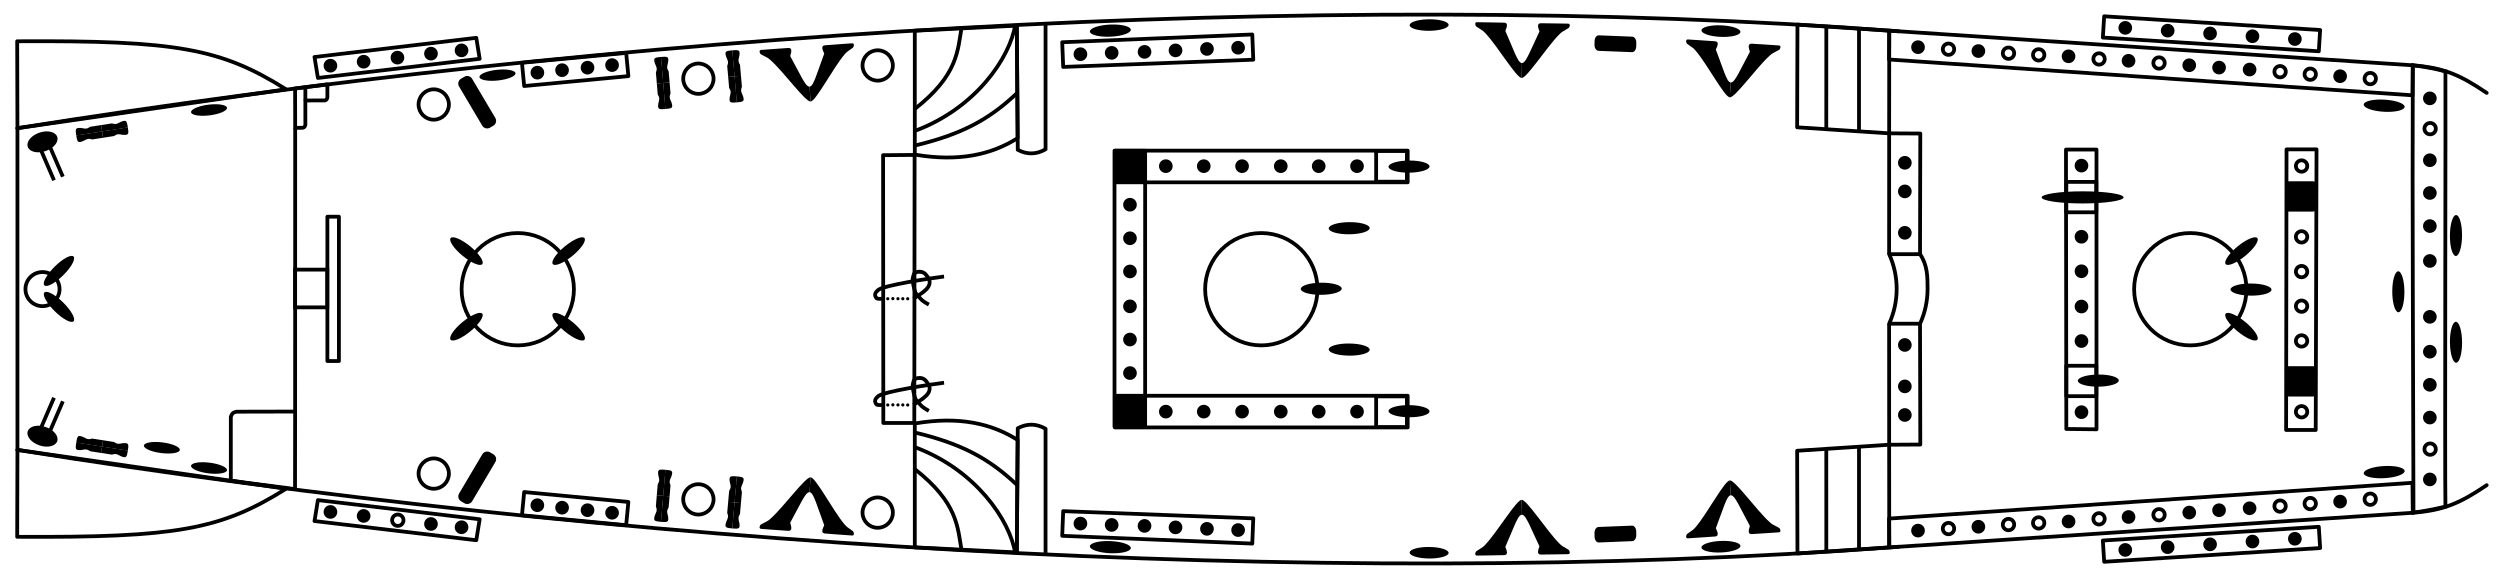
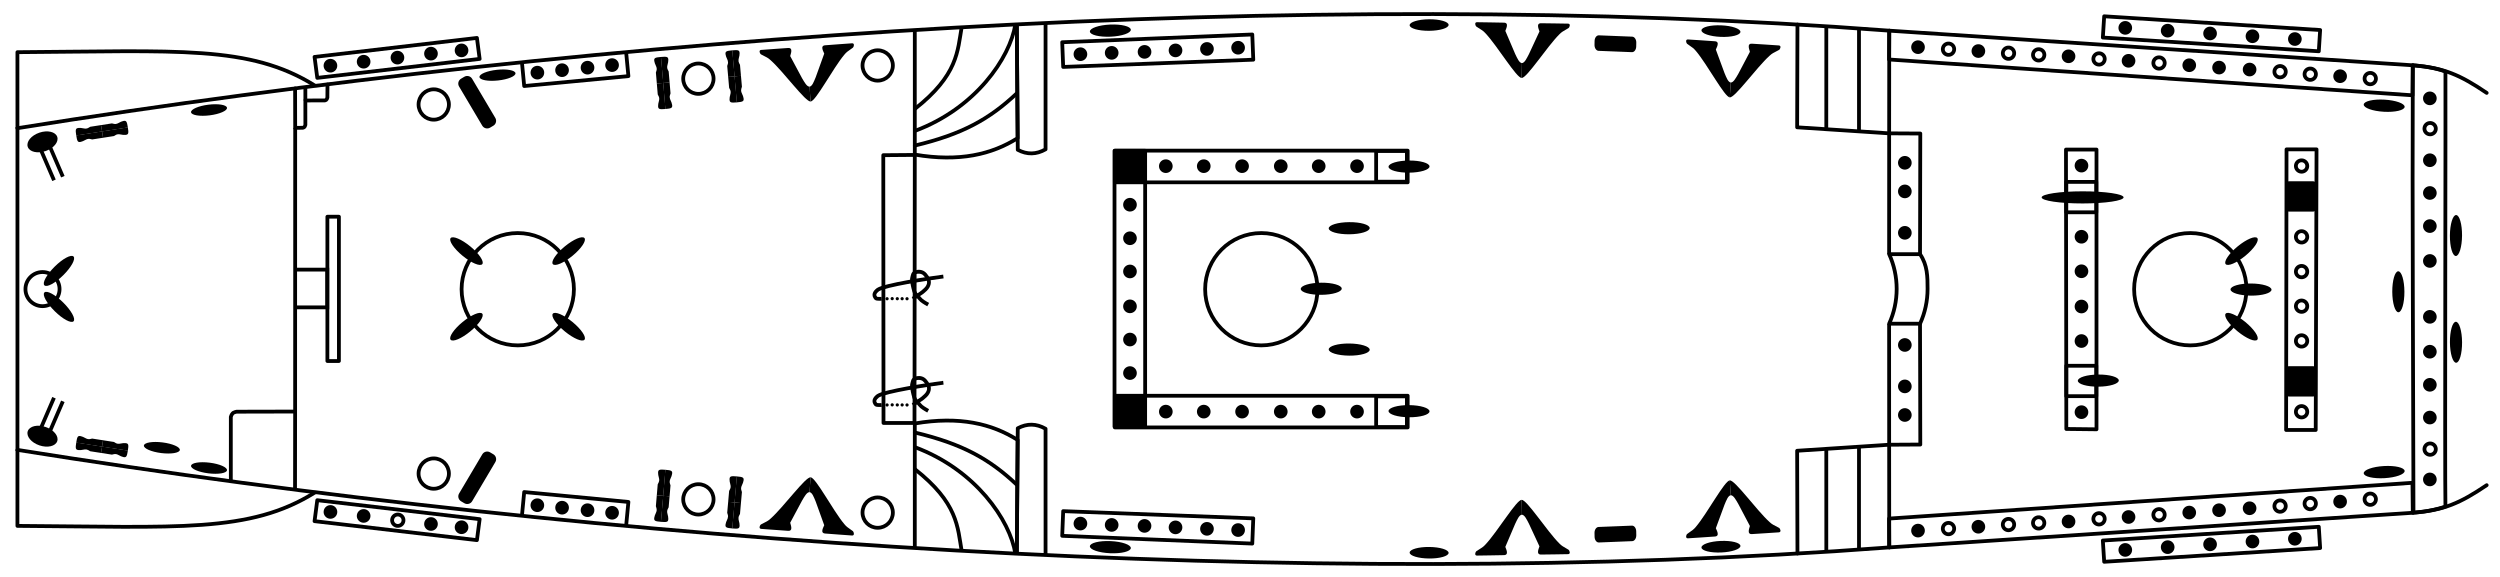
<svg xmlns="http://www.w3.org/2000/svg" xmlns:ns2="https://github.com/jolaf/rigging" xmlns:xlink="http://www.w3.org/1999/xlink" version="1.1" viewBox="1 -24 659 152">
  <defs>
    <rect id="deckMask" x="277.27" y="-.809" width="220.71" height="146.64" fill="currentColor" />
    <g id="mastMask" stroke="currentColor">
      <path d="m425.11 59.525 26.5 26.5z" />
      <path d="m451.61 59.525-26.5 26.5z" />
    </g>
    <circle id="pipe" cx="160.87" cy="398.09" r="4" stroke="currentColor" />
    <circle id="pin" class="aura" transform="rotate(-8.2973)" cx="567.54" cy="28.152" r="1.8" fill="currentColor" />
    <circle id="pinhole" transform="rotate(-8.2973)" cx="607.21" cy="138.78" r="1.5" fill="none" stroke="currentColor" />
    <ellipse id="cleat" class="aura" transform="rotate(89.51)" cx="3.721" cy="-575.37" rx="1.6" ry="5.4" fill="currentColor" />
    <rect id="lcleat" class="aura" x="396.5" y="72.319" width="4" height="15" ry="1.5" fill="currentColor" />
    <path id="quaterXcleat" class="aura" d="m42.185 13.735s-0.026-2.038-2e-3 -2.905c0.159-0.415 0.29-0.647 0.302-0.946 0.032-0.761-0.407-1.191-0.467-2.117-0.053-0.814 0.29-0.934 1.872-0.926v6.893z" fill="currentColor" />
    <g id="xcleat" class="aura" fill="currentColor">
      <use xlink:href="#quaterXcleat" />
      <use transform="matrix(-1,0,0,1,87.75,0)" xlink:href="#quaterXcleat" />
      <use transform="matrix(1,0,0,-1,0,27.45)" xlink:href="#quaterXcleat" />
      <use transform="rotate(180,43.875,13.725)" xlink:href="#quaterXcleat" />
    </g>
    <g id="halfKevel" transform="translate(.80615 -4.0308)">
      <path d="m427.52 40.223v11.347l-5.642-11.308z" fill-opacity="0" />
      <path d="m425.75 48.483c0.605 1.201 1.081 2.305 1.819 2.399-0.01 0.735 0.015 2.749 0 3.896-1.297 0.164-6.502-8.282-9.736-11.618-0.74-0.763-0.818-0.717-2.433-1.725-0.222-0.138-0.607-1.137 0.142-1.153 2.121-0.047 4.926 0.037 7.099 0.007 1.56-0.021 0.44 1.911 0.425 2.168" fill="currentColor" />
    </g>
    <g id="kevel" class="aura">
      <use xlink:href="#halfKevel" />
      <use transform="matrix(-1 0 0 1 856.74 0)" xlink:href="#halfKevel" />
    </g>
    <rect id="fist" class="aura" x="287.16" y="40.706" width="8" height="8" rx=".8" ry=".8" fill="currentColor" />
    <g id="tackle" class="aura" transform="matrix(-1 0 0 1 657.06 84.968)" fill="currentColor">
      <path d="m23.142 44.848-0.918 0.396 3.977 9.219 0.918-0.396z" />
      <path d="m25.478 43.901-0.918 0.396 3.977 9.219 0.92-0.396z" />
      <ellipse transform="rotate(-18.749 -1131.9 -71.94)" cx="-74.057" cy="420.37" rx="4.104" ry="2.557" />
    </g>
    <g id="knot" class="aura" transform="translate(380.03 -105.31)" fill="currentColor">
      <g fill-opacity="0">
        <rect x="282.18" y="457.8" width="11.369" height="3.748" />
        <rect x="290.85" y="454.44" width="3.123" height="7.121" />
        <rect x="293.16" y="455.19" width="1.812" height="6.996" />
      </g>
      <path d="m298.66 454.68c-2.013 0.246-5.878 0.818-9.482 1.478-1.802 0.33-3.537 0.682-4.945 1.029-1.408 0.347-2.446 0.644-3.053 1.043l-0.018 0.012-0.016 0.014c-0.479 0.375-0.88 0.793-1.043 1.336-0.163 0.543 0.01 1.177 0.482 1.674l0.031 0.033 0.035 0.025c0.22 0.163 0.398 0.178 0.588 0.205 0.19 0.027 0.386 0.035 0.57 0.037 0.368 5e-3 0.691-0.019 0.691-0.019l-0.076-0.998s-0.288 0.022-0.604 0.018c-0.158-2e-3 -0.32-0.01-0.441-0.027-0.081-0.011-0.077-0.012-0.09-0.014-0.241-0.274-0.291-0.445-0.23-0.646 0.064-0.214 0.307-0.516 0.688-0.818 0.306-0.197 1.359-0.564 2.725-0.9 1.375-0.339 3.095-0.689 4.885-1.018 3.58-0.656 7.443-1.228 9.424-1.471z" />
      <path d="m292.39 453.41c-0.465-0.022-0.923 0.066-1.311 0.229-0.408 0.171-0.686 0.499-0.809 0.811-0.122 0.312-0.151 0.585-0.234 0.865-0.144 0.483-0.088 1.007-0.01 1.543 0.078 0.536 0.2 1.065 0.285 1.428 0.17 0.724 0.285 1.148 0.66 1.758 0.024 0.038 0.07 0.067 0.096 0.105-0.209 0.132-0.688 0.469-0.688 0.469l0.521 0.854s0.573-0.406 0.85-0.58c0.302 0.324 0.563 0.688 0.873 0.947 0.652 0.547 1.848 1.191 1.848 1.191l0.482-0.877s-1.221-0.689-1.688-1.08c-0.256-0.214-0.442-0.485-0.691-0.746 0.434-0.293 0.655-0.394 0.979-0.668 0.496-0.421 1.126-0.912 1.475-1.568 0.289-0.544 0.46-1.089 0.369-1.754-0.061-0.444-0.291-0.879-0.586-1.33-0.295-0.451-0.648-0.883-1.068-1.164-0.415-0.278-0.888-0.41-1.353-0.432zm-0.924 1.15c0.448-0.188 1.275-0.186 1.721 0.111 0.218 0.146 0.544 0.506 0.789 0.881 0.245 0.374 0.415 0.798 0.432 0.918 0.063 0.463-0.011 0.678-0.262 1.15-0.191 0.359-0.738 0.847-1.24 1.273-0.288 0.245-0.563 0.39-1.016 0.693-0.014-0.022-0.051-0.047-0.064-0.068-0.323-0.525-0.37-0.744-0.539-1.463-0.084-0.359-0.2-0.864-0.27-1.344-0.07-0.48-0.071-0.953-0.023-1.113 0.108-0.363 0.153-0.643 0.209-0.785 0.056-0.142 0.06-0.168 0.264-0.254z" />
      <circle cx="283.88" cy="461.04" r=".426" />
      <circle cx="285.23" cy="461.01" r=".426" />
      <circle cx="286.57" cy="461.03" r=".426" />
      <circle cx="287.85" cy="461.03" r=".426" />
      <circle cx="289.14" cy="461.04" r=".426" />
    </g>
  </defs>
  <g id="drawing" fill="none" stroke="currentColor">
+     <path class="rail" d="m645.62-5.151c-3.61-1.336-8.604-1.635-8.604-1.635-0.16 38.87 0.115 82.335 0.176 117.9 0 0 3.932-0.108 8.424-1.564-0.182-8.555 0.077-111.18 4e-3 -114.71h-2.6e-4" stroke-linejoin="round" />
+     <path class="rail" d="m603.73 15.378h7.908l-0.217 73.963h-7.8l0.108-73.963" stroke-linecap="round" stroke-linejoin="round" />
+     <circle class="solid" cx="578.36" cy="52.238" r="14.805" />
+     <path class="rail" d="m545.59 15.428h8.047v73.736l-7.955-0.091-0.091-73.645" stroke-linecap="round" stroke-linejoin="round" />
+     <path class="solid" d="m507.13 61.323c1.304-2.876 1.979-5.997 1.979-9.164 1e-5 -3.167-0.013-6.268-1.989-9.164h-8.138c1.304 2.876 1.979 5.997 1.979 9.164 0 3.167-0.675 6.288-1.979 9.164l8.147-3e-5" stroke-linecap="round" stroke-linejoin="round" />
+     <circle class="solid " cx="333.48" cy="52.238" r="14.805" />
+     <path class="rail" d="m302.86 88.464h-8.075v-72.72h8.075v72.72" stroke-linejoin="round" />
+     <path class="solid" d="m242.14 16.839-8.306 0.069c-4e-3 16.806 0.062 53.776 0.058 70.582h8.168c4e-3 -16.806 0.076-53.845 0.08-70.651v-5e-5" stroke-linejoin="round" />
+     <circle class="solid" cx="137.48" cy="52.238" r="14.805" />
+     <rect class="solid" x="87.298" y="33.13" width="3.041" height="38.031" stroke-linejoin="round" />
+     <path d="m78.789 47.072h8.482v9.949h-8.482" />
+     <path class="solid" d="m87.327-1.708-0.031 3.419c-0.175 0.713-0.438 0.672-0.685 0.766l-5.121 0.009 0.005 6.425c-0.175 0.713-0.438 0.672-0.685 0.766l-1.999 0.035-0.023-10.387" stroke-linecap="round" stroke-linejoin="round" />
+     <path d="m81.491 2.486v-3.563" stroke-linejoin="round" />
+     <path d="m78.795 84.486 0.017-74.774" />
+     <path class="solid" d="m61.845 102.71v-16.814c0.389-1.278 0.973-1.205 1.523-1.374l15.427-0.037-0.025 20.438" stroke-linecap="round" stroke-linejoin="round" />
+     <circle class="solid" cx="12.204" cy="52.207" r="4.495" />
+     <path d="m5.599 9.788v84.804" stroke-linecap="round" />
    <g id="portDrawing">
-       <path d="m5.599 9.788c154.59-24.72 342.25-37.19 495.89-25.536m135.53 8.963c8.188 0.64 12.488 2.55 19.468 7.271" stroke-linecap="round" />
-       <path class="rail" d="m499-15.916 138.01 9.13-0.082 7.903-137.97-9.434s0.044-7.599 0.044-7.599" stroke-linejoin="round" />
+       <path class="rail" d="m499-15.916 138.01 9.13-0.082 7.903-137.97-9.434 0.044-7.599" stroke-linejoin="round" />
      <rect class="rail" transform="matrix(.99798 .063452 -.063107 .99801 -36.919 -388.23)" x="614.66" y="330.18" width="57.042" height="5.615" stroke-linecap="round" stroke-linejoin="round" />
      <rect class="solid" x="545.68" y="23.952" width="7.895" height="8.012" stroke-linejoin="round" />
      <path class="rail" d="m498.97 42.996 0.013-31.846 8.207 0.049-0.072 31.797" stroke-linejoin="round" />
-       <path class="solid" d="m474.81-17.515-0.083 27.074 24.254 1.59 0.023-27.065z" stroke-linecap="round" stroke-linejoin="round" />
+       <path class="solid" d="m474.81-17.515-0.083 27.074 24.254 1.59 0.023-27.065" stroke-linecap="round" stroke-linejoin="round" />
      <path d="m491.03 11.003v-27.13" />
      <path d="m482.41 10.058 6e-3 -26.716" />
      <rect class="solid" x="363.75" y="15.795" width="8.109" height="8.109" stroke-linejoin="round" />
      <rect class="rail" x="294.88" y="15.715" width="77.184" height="8.348" stroke-linejoin="round" />
      <path class="rail" d="m281-12.863 50.101-2.045s0.262 6.643 0.262 6.643l-50.107 1.907s-0.256-6.505-0.256-6.505" stroke-linecap="round" stroke-linejoin="round" />
      <g stroke-linejoin="round">
        <path class="solid" d="m269.03-17.595s0.253 33.082 0.253 33.082c2.441 1.306 4.882 1.261 7.324-0.126v-33.335" />
-         <path class="solid" d="m242.14 16.75c11.722 2.006 20.363-0.062 27.109-4.348l-0.214-29.641-26.895 1.334z" />
+         <path class="solid" d="m242.14-15.905v32.655c11.722 2.006 20.363-0.062 27.109-4.348l-0.214-29.641" />
        <path d="m242.15 14.372c12.578-3.001 19.671-7.006 26.788-13.682" stroke-linecap="round" />
        <path d="m242.14 10.516c16.006-5.946 25.097-19.221 26.516-28.111" />
        <path d="m242.07 4.779c11.483-8.995 11.331-15.34 12.443-21.742" />
      </g>
      <use x="71.491" y="-404.834" xlink:href="#pipe" />
      <use x="24.224" y="-401.346" xlink:href="#pipe" />
-       <rect class="rail" transform="rotate(-5.4351)" x="138.67" y="5.712" width="27.593" height="6.154" stroke-linejoin="round" />
-       <rect class="rail" transform="matrix(.99305 -.11767 .15968 .98717 -36.919 -388.23)" x="58.768" y="391.19" width="42.94" height="5.599" ry="0" stroke-linejoin="round" />
      <use x="-45.537" y="-394.546" xlink:href="#pipe" />
-       <path class="solid" d="m5.53-13.119c42.219-0.257 53.735 1.926 70.882 12.665l-70.813 10.242z" stroke-linejoin="round" />
+       <path transform="rotate(-5.4351)" d="m166.27 5.712v6.154h-27.593v-6.154" stroke-linejoin="round" />
+       <rect class="rail" transform="matrix(.99324 -.11605 .1289 .99166 0 0)" x="84.382" y=".8" width="43.093" height="5.574" ry="0" stroke-linejoin="round" />
+       <path class="solid" d="m5.599 9.788-0.007-20.032c42.219-0.257 61.235-1.949 78.382 8.79" stroke-linejoin="round" />
+       <path d="m5.599 9.788c154.59-24.72 339.77-37.357 493.41-25.704m138.01 9.13c8.188 0.64 12.488 2.55 19.468 7.271" stroke-linecap="round" />
    </g>
    <use id="starboardDrawing" transform="matrix(1 0 0 -1 0 104.38)" xlink:href="#portDrawing" />
-     <path class="rail" d="m645.62-5.151c-3.876-1.16-8.604-1.635-8.604-1.635-0.16 38.87 0.115 82.335 0.176 117.9 0 0 3.887-0.461 8.424-1.564-0.182-8.555 0.077-111.18 4e-3 -114.71h-2.6e-4" />
-     <path class="rail" d="m603.73 15.378h7.908l-0.217 73.963h-7.8l0.108-73.963" stroke-linecap="round" stroke-linejoin="round" />
-     <circle class="solid" cx="578.36" cy="52.238" r="14.805" />
-     <path class="rail" d="m545.59 15.428h8.047v73.736l-7.955-0.091-0.091-73.645" stroke-linecap="round" stroke-linejoin="round" />
-     <path class="solid" d="m507.13 61.323c1.304-2.876 1.979-5.997 1.979-9.164 1e-5 -3.167-0.013-6.268-1.989-9.164h-8.138c1.304 2.876 1.979 5.997 1.979 9.164 0 3.167-0.675 6.288-1.979 9.164l8.147-3e-5" stroke-linecap="round" stroke-linejoin="round" />
-     <circle class="solid " cx="333.48" cy="52.238" r="14.805" />
-     <path class="rail" d="m302.86 88.464h-8.075v-72.72h8.075v72.72" stroke-linejoin="round" />
-     <path class="solid" d="m242.09 16.839-8.306 0.069c-4e-3 16.806 0.062 53.776 0.058 70.582h8.168c4e-3 -16.806 0.076-53.845 0.08-70.651v-5e-5" stroke-linejoin="round" />
-     <circle class="solid" cx="137.48" cy="52.238" r="14.805" />
-     <rect class="solid" x="87.298" y="33.13" width="3.041" height="38.031" stroke-linejoin="round" />
-     <rect class="solid" x="78.789" y="47.072" width="8.482" height="9.949" />
-     <path class="solid" d="m87.296-1.771v3.482c-0.175 0.713-0.438 0.672-0.685 0.766l-5.121 0.009 0.005 6.425c-0.175 0.713-0.438 0.672-0.685 0.766l-1.999 0.035-0.023-10.387z" stroke-linecap="round" stroke-linejoin="round" />
-     <path d="m81.491 2.486v-3.563" stroke-linejoin="round" />
-     <path d="m78.795 84.486 0.017-74.774" />
-     <path class="solid" d="m61.845 102.71v-16.814c0.389-1.278 0.973-1.205 1.523-1.374l15.427-0.037-0.025 20.438z" stroke-linecap="round" stroke-linejoin="round" />
-     <circle class="solid" cx="12.204" cy="52.207" r="4.495" />
-     <path d="m5.599 9.788v84.804" stroke-linecap="round" />
  </g>
  <g display="none">
    <g id="deckMasks">
      <use class="deckMask" transform="matrix(.71785 0 0 1 299.43 -20.6)" ns2:deck="fore" xlink:href="#deckMask" />
      <use class="deckMask" transform="matrix(1.0033 0 0 1 -1.1 -20.6)" ns2:deck="main" xlink:href="#deckMask" />
      <use class="deckMask" transform="matrix(1.2311 0 0 1 -335.88 -20.6)" ns2:deck="stern" xlink:href="#deckMask" />
    </g>
  </g>
  <g display="none">
    <g id="mastMasks">
      <use class="mastMask" x="140" y="-20.6" ns2:mast="fore" xlink:href="#mastMask" />
      <use class="mastMask" x="-104.89" y="-20.6" ns2:mast="main" xlink:href="#mastMask" />
      <use class="mastMask" x="-300.966" y="-20.6" ns2:mast="mizzen" xlink:href="#mastMask" />
    </g>
  </g>
  <g id="points">
    <g ns2:deck="fore" ns2:rail="behindFront" ns2:side="port">
      <use transform="rotate(-89.1 631.84 -18.644)" xlink:href="#cleat" />
    </g>
    <g ns2:deck="fore" ns2:rail="behindFront" ns2:side="starboard">
      <use transform="matrix(.015714 .99988 .99988 -.015714 640.56 -509.11)" xlink:href="#cleat" />
    </g>
    <g ns2:deck="fore" ns2:isAcross="true" ns2:rail="frontRail" ns2:side="port">
      <use transform="translate(75.849 98.833)" xlink:href="#pin" />
      <use transform="translate(75.849 89.64)" xlink:href="#pin" />
      <use transform="translate(75.849 80.915)" xlink:href="#pin" />
      <use transform="translate(75.849 72.283)" xlink:href="#pin" />
      <use transform="translate(20.7 -39.787)" xlink:href="#pinhole" />
      <use transform="translate(75.849 55.97)" xlink:href="#pin" />
    </g>
    <g ns2:deck="fore" ns2:isAcross="true" ns2:rail="frontRail" ns2:side="starboard">
      <use transform="matrix(1 0 0 -1 75.849 5.4729)" xlink:href="#pin" />
      <use transform="matrix(1 0 0 -1 75.849 14.666)" xlink:href="#pin" />
      <use transform="matrix(1 0 0 -1 75.849 23.391)" xlink:href="#pin" />
      <use transform="matrix(1 0 0 -1 75.849 32.023)" xlink:href="#pin" />
      <use transform="matrix(1 0 0 -1 20.7 144.09)" xlink:href="#pinhole" />
      <use transform="matrix(1 0 0 -1 75.849 48.335)" xlink:href="#pin" />
    </g>
    <g ns2:deck="fore" ns2:rail="onDeckFront" ns2:side="port">
      <use transform="rotate(3.7858 525.83 819.64)" xlink:href="#cleat" />
    </g>
    <g ns2:deck="fore" ns2:rail="onDeckFront" ns2:side="center">
      <use transform="rotate(90.241 577.35 54.645)" xlink:href="#cleat" />
    </g>
    <g ns2:deck="fore" ns2:rail="onDeckFront" ns2:side="starboard">
      <use transform="matrix(.99782 -.066026 -.066026 -.99782 55.265 137.24)" xlink:href="#cleat" />
    </g>
    <g ns2:deck="fore" ns2:rail="sideRail" ns2:side="port">
      <use transform="rotate(3.8685 -92.77 -907.37)" xlink:href="#pin" />
      <use transform="rotate(3.8685 1466.9 -1553.8)" xlink:href="#pinhole" />
      <use transform="rotate(3.8685 -99.963 -671.32)" xlink:href="#pin" />
      <use transform="rotate(3.8685 1459.2 -1319.1)" xlink:href="#pinhole" />
      <use transform="rotate(3.8685 1456.7 -1201.1)" xlink:href="#pinhole" />
      <use transform="rotate(3.8685 -108.57 -318.72)" xlink:href="#pin" />
      <use transform="rotate(3.8685 1448.7 -965.03)" xlink:href="#pinhole" />
      <use transform="rotate(3.8685 -118.21 -83.962)" xlink:href="#pin" />
      <use transform="rotate(3.8685 1440.8 -730.36)" xlink:href="#pinhole" />
      <use transform="rotate(3.8685 -127.54 153.53)" xlink:href="#pin" />
      <use transform="rotate(3.8685 -132.74 270.21)" xlink:href="#pin" />
      <use transform="rotate(3.8685 -136.38 389.63)" xlink:href="#pin" />
      <use transform="rotate(3.8685 1422.8 -256.77)" xlink:href="#pinhole" />
      <use transform="rotate(3.8685 1417 -138.78)" xlink:href="#pinhole" />
      <use transform="rotate(3.8685 -150.43 743.75)" xlink:href="#pin" />
      <use transform="rotate(3.8685 1407.8 96.012)" xlink:href="#pinhole" />
    </g>
    <g ns2:deck="fore" ns2:rail="sideRail" ns2:side="starboard">
      <use transform="matrix(.99772 -.067466 -.067466 -.99772 -61.428 100.11)" xlink:href="#pin" />
      <use transform="matrix(.99772 -.067466 -.067466 -.99772 -101.49 206.81)" xlink:href="#pinhole" />
      <use transform="matrix(.99772 -.067466 -.067466 -.99772 -45.519 99.09)" xlink:href="#pin" />
      <use transform="matrix(.99772 -.067466 -.067466 -.99772 -85.673 205.75)" xlink:href="#pinhole" />
      <use transform="matrix(.99772 -.067466 -.067466 -.99772 -77.719 205.32)" xlink:href="#pinhole" />
      <use transform="matrix(.99772 -.067466 -.067466 -.99772 -21.75 97.707)" xlink:href="#pin" />
      <use transform="matrix(.99772 -.067466 -.067466 -.99772 -61.808 204.24)" xlink:href="#pinhole" />
      <use transform="matrix(.99772 -.067466 -.067466 -.99772 -5.9338 96.522)" xlink:href="#pin" />
      <use transform="matrix(.99772 -.067466 -.067466 -.99772 -45.994 203.17)" xlink:href="#pinhole" />
      <use transform="matrix(.99772 -.067466 -.067466 -.99772 10.067 95.352)" xlink:href="#pin" />
      <use transform="matrix(.99772 -.067466 -.067466 -.99772 17.927 94.735)" xlink:href="#pin" />
      <use transform="matrix(.99772 -.067466 -.067466 -.99772 25.976 94.217)" xlink:href="#pin" />
      <use transform="matrix(.99772 -.067466 -.067466 -.99772 -14.083 200.88)" xlink:href="#pinhole" />
      <use transform="matrix(.99772 -.067466 -.067466 -.99772 -6.136 200.22)" xlink:href="#pinhole" />
      <use transform="matrix(.99772 -.067466 -.067466 -.99772 49.835 92.463)" xlink:href="#pin" />
      <use transform="matrix(.99772 -.067466 -.067466 -.99772 9.6834 199.07)" xlink:href="#pinhole" />
    </g>
    <g ns2:deck="fore" ns2:rail="shroudsRail" ns2:side="port">
      <use transform="rotate(3.7695 -4.6641 -102.8)" xlink:href="#pin" />
      <use transform="rotate(3.7695 -10.267 67.386)" xlink:href="#pin" />
      <use transform="rotate(3.7695 -15.87 237.57)" xlink:href="#pin" />
      <use transform="rotate(3.7695 -21.472 407.74)" xlink:href="#pin" />
      <use transform="rotate(3.7695 -27.075 577.92)" xlink:href="#pin" />
    </g>
    <g ns2:deck="fore" ns2:rail="shroudsRail" ns2:side="starboard">
      <use transform="matrix(.99784 -.065742 -.065742 -.99784 -6.7682 104.22)" xlink:href="#pin" />
      <use transform="matrix(.99784 -.065742 -.065742 -.99784 4.4079 103.49)" xlink:href="#pin" />
      <use transform="matrix(.99784 -.065742 -.065742 -.99784 15.584 102.75)" xlink:href="#pin" />
      <use transform="matrix(.99784 -.065742 -.065742 -.99784 26.759 102.01)" xlink:href="#pin" />
      <use transform="matrix(.99784 -.065742 -.065742 -.99784 37.935 101.28)" xlink:href="#pin" />
    </g>
    <g ns2:side="port">
      <use transform="translate(-13.186 -2.1063)" xlink:href="#pinhole" />
      <use transform="translate(-13.186 -11.266)" xlink:href="#pinhole" />
      <use transform="translate(-13.186 -29.938)" xlink:href="#pinhole" />
    </g>
    <g ns2:side="starboard">
      <use transform="matrix(1 0 0 -1 -13.186 106.41)" xlink:href="#pinhole" />
      <use transform="matrix(1 0 0 -1 -13.186 115.57)" xlink:href="#pinhole" />
      <use transform="matrix(1 0 0 -1 -13.186 134.24)" xlink:href="#pinhole" />
    </g>
    <g ns2:deck="fore" ns2:rail="frontFists" ns2:side="port">
      <use transform="translate(316.38 -16.925)" xlink:href="#fist" />
    </g>
    <g ns2:deck="fore" ns2:rail="frontFists" ns2:side="starboard">
      <use transform="matrix(1 0 0 -1 316.38 121.23)" xlink:href="#fist" />
    </g>
    <g ns2:deck="fore" ns2:rail="atMastFront" ns2:side="port">
      <use transform="matrix(.76693 -.64173 -.64173 -.76693 149.81 410.51)" xlink:href="#cleat" />
    </g>
    <g ns2:deck="fore" ns2:rail="atMastFront" ns2:side="center">
      <use transform="rotate(.87139 -2934.8 1274)" xlink:href="#cleat" />
    </g>
    <g ns2:deck="fore" ns2:rail="atMastFront" ns2:side="starboard">
      <use transform="rotate(39.921 496.45 53.135)" xlink:href="#cleat" />
    </g>
    <g ns2:deck="fore" ns2:isAcross="true" ns2:rail="behindMastRail" ns2:side="port">
      <use transform="translate(-15.985 101.55)" xlink:href="#pin" />
      <use transform="translate(-15.985 92.452)" xlink:href="#pin" />
      <use transform="translate(-15.985 73.703)" xlink:href="#pin" />
    </g>
    <g ns2:deck="fore" ns2:isAcross="true" ns2:rail="behindMastRail" ns2:side="starboard">
      <use transform="matrix(1 0 0 -1 -15.985 2.7541)" xlink:href="#pin" />
      <use transform="matrix(1 0 0 -1 -15.985 11.854)" xlink:href="#pin" />
      <use transform="matrix(1 0 0 -1 -15.985 30.603)" xlink:href="#pin" />
    </g>
    <g ns2:deck="fore" ns2:rail="backPillars" ns2:side="port">
      <use transform="matrix(-1.9999 -.007457 .014915 -.99997 1700.7 31.123)" xlink:href="#cleat" />
    </g>
    <g ns2:deck="fore" ns2:rail="backPillars" ns2:side="starboard">
      <use transform="rotate(.038274 -115492 -31800)" xlink:href="#cleat" />
    </g>
    <g ns2:deck="fore" ns2:isAcross="true" ns2:rail="backRail" ns2:side="port">
      <use transform="translate(-62.546 91.416)" xlink:href="#pin" />
      <use transform="translate(-62.546 80.498)" xlink:href="#pin" />
      <use transform="translate(-62.546 72.958)" xlink:href="#pin" />
    </g>
    <g ns2:deck="fore" ns2:isAcross="true" ns2:rail="backRail" ns2:side="starboard">
      <use transform="matrix(1 0 0 -1 -62.546 12.889)" xlink:href="#pin" />
      <use transform="matrix(1 0 0 -1 -62.546 23.808)" xlink:href="#pin" />
      <use transform="matrix(1 0 0 -1 -62.546 31.348)" xlink:href="#pin" />
    </g>
    <g ns2:deck="main" ns2:rail="bulwark" ns2:side="port">
      <use transform="matrix(.95074 0 0 .95074 -169.32 -16.259)" xlink:href="#cleat" />
      <use transform="rotate(.89998 3866.4 -1648)" xlink:href="#kevel" />
      <use transform="matrix(-.01972 1.022 -.73281 -.029126 493.17 -417.41)" xlink:href="#lcleat" />
      <use transform="matrix(.95039 .048001 -.048001 .95039 -92.251 -42.279)" xlink:href="#cleat" />
      <use transform="rotate(3.7685 1188.8 460.96)" xlink:href="#kevel" />
    </g>
    <g ns2:deck="main" ns2:rail="bulwark" ns2:side="starboard">
      <use transform="matrix(.95074 0 0 -.95074 -169.32 120.56)" xlink:href="#cleat" />
      <use transform="matrix(.99988 -.015707 -.015707 -.99988 -25.413 165.24)" xlink:href="#kevel" />
      <use transform="matrix(-.01972 -1.022 -.73281 .029126 493.17 521.72)" xlink:href="#lcleat" />
      <use transform="matrix(.95039 -.048001 -.048001 -.95039 -92.251 146.59)" xlink:href="#cleat" />
      <use transform="matrix(.99784 -.065725 -.065725 -.99784 32.866 181.44)" xlink:href="#kevel" />
    </g>
    <g ns2:deck="main" ns2:rail="frontPillars" ns2:side="port">
      <use transform="translate(-202.96 21.115)" xlink:href="#cleat" />
    </g>
    <g ns2:deck="main" ns2:rail="frontPillars" ns2:side="starboard">
      <use transform="matrix(1 0 0 -1 -202.96 83.191)" xlink:href="#cleat" />
    </g>
    <g ns2:deck="main" ns2:rail="onDeckFront" ns2:side="port">
      <use transform="translate(-218.73 37.358)" xlink:href="#cleat" />
    </g>
    <g ns2:deck="main" ns2:rail="onDeckFront" ns2:side="starboard">
      <use transform="matrix(1 0 0 -1 -218.73 66.948)" xlink:href="#cleat" />
    </g>
    <g ns2:deck="main" ns2:rail="atMastFront" ns2:side="center">
      <use transform="rotate(180 462.33 25.459)" xlink:href="#cleat" />
    </g>
    <g ns2:deck="main" ns2:rail="sideMastRail" ns2:side="port">
      <use transform="translate(-257.35 73.846)" xlink:href="#pin" />
      <use transform="translate(-247.35 73.846)" xlink:href="#pin" />
      <use transform="translate(-237.25 73.846)" xlink:href="#pin" />
      <use transform="translate(-227.05 73.846)" xlink:href="#pin" />
      <use transform="translate(-217.05 73.846)" xlink:href="#pin" />
      <use transform="translate(-206.95 73.846)" xlink:href="#pin" />
    </g>
    <g ns2:deck="main" ns2:rail="sideMastRail" ns2:side="starboard">
      <use transform="matrix(1 0 0 -1 -257.35 30.46)" xlink:href="#pin" />
      <use transform="matrix(1 0 0 -1 -247.35 30.46)" xlink:href="#pin" />
      <use transform="matrix(1 0 0 -1 -237.25 30.46)" xlink:href="#pin" />
      <use transform="matrix(1 0 0 -1 -227.05 30.46)" xlink:href="#pin" />
      <use transform="matrix(1 0 0 -1 -217.05 30.46)" xlink:href="#pin" />
      <use transform="matrix(1 0 0 -1 -206.95 30.46)" xlink:href="#pin" />
    </g>
    <g ns2:deck="main" ns2:rail="backFists" ns2:side="port">
      <use transform="translate(7.7263 -24.752)" xlink:href="#fist" />
    </g>
    <g ns2:deck="main" ns2:rail="backFists" ns2:side="starboard">
      <use transform="matrix(1 0 0 -1 7.7263 129.06)" xlink:href="#fist" />
    </g>
    <g ns2:deck="main" ns2:isAcross="true" ns2:rail="behindMastRail" ns2:side="port">
      <use transform="translate(-266.8 101.6)" xlink:href="#pin" />
      <use transform="translate(-266.8 92.847)" xlink:href="#pin" />
      <use transform="translate(-266.8 84.008)" xlink:href="#pin" />
    </g>
    <g ns2:deck="main" ns2:isAcross="true" ns2:rail="behindMastRail" ns2:side="starboard">
      <use transform="matrix(1 0 0 -1 -266.8 2.7081)" xlink:href="#pin" />
      <use transform="matrix(1 0 0 -1 -266.8 11.459)" xlink:href="#pin" />
      <use transform="matrix(1 0 0 -1 -266.8 20.298)" xlink:href="#pin" />
    </g>
    <g ns2:deck="main" ns2:rail="sideRail" ns2:side="port">
      <use transform="rotate(-2.2774 1540.9 7008.1)" xlink:href="#pin" />
      <use transform="rotate(-2.2774 1536.1 6800.6)" xlink:href="#pin" />
      <use transform="rotate(-2.2774 1533.9 6582.6)" xlink:href="#pin" />
      <use transform="rotate(-2.2774 1528.2 6377)" xlink:href="#pin" />
      <use transform="rotate(-2.2774 1522.7 6168.3)" xlink:href="#pin" />
      <use transform="rotate(-2.2774 1518.7 5961.7)" xlink:href="#pin" />
    </g>
    <g ns2:deck="main" ns2:rail="sideRail" ns2:side="starboard">
      <use transform="matrix(.99921 .039738 .039738 -.99921 -277.27 37.537)" xlink:href="#pin" />
      <use transform="matrix(.99921 .039738 .039738 -.99921 -269.03 37.891)" xlink:href="#pin" />
      <use transform="matrix(.99921 .039738 .039738 -.99921 -260.37 38.148)" xlink:href="#pin" />
      <use transform="matrix(.99921 .039738 .039738 -.99921 -252.2 38.537)" xlink:href="#pin" />
      <use transform="matrix(.99921 .039738 .039738 -.99921 -243.91 38.922)" xlink:href="#pin" />
      <use transform="matrix(.99921 .039738 .039738 -.99921 -235.7 39.243)" xlink:href="#pin" />
    </g>
    <g ns2:deck="main" ns2:rail="aboveRail" ns2:side="port">
      <use transform="rotate(-2.0865 30.155 7725.9)" xlink:href="#cleat" />
    </g>
    <g ns2:deck="main" ns2:rail="aboveRail" ns2:side="starboard">
      <use transform="matrix(.99934 .036409 .036409 -.99934 -281.27 98.086)" xlink:href="#cleat" />
    </g>
    <g ns2:deck="stern" ns2:rail="bulwark" ns2:side="port">
      <use transform="rotate(-30.64 122.33 537.31)" xlink:href="#lcleat" />
      <use transform="matrix(.8798 -.086775 .086775 .8798 -373.98 46.791)" xlink:href="#cleat" />
      <use transform="rotate(-4.8377 -77.797 -1556)" xlink:href="#xcleat" />
      <use transform="rotate(-5.0377 -80.762 -1708.6)" xlink:href="#xcleat" />
      <use transform="rotate(-4.1732 -337.25 2959.3)" xlink:href="#kevel" />
    </g>
    <g ns2:deck="stern" ns2:rail="bulwark" ns2:side="starboard">
      <use transform="matrix(.86039 .50964 .50964 -.86039 -256.75 -32.473)" xlink:href="#lcleat" />
      <use transform="matrix(.99644 .084334 .084334 -.99644 130.94 116.67)" xlink:href="#xcleat" />
      <use transform="matrix(.99614 .087812 .087812 -.99614 149.72 118.26)" xlink:href="#xcleat" />
      <use transform="matrix(.99735 .072772 .072772 -.99735 -216.25 121.27)" xlink:href="#kevel" />
    </g>
-     <g ns2:deck="stern" ns2:rail="atFront" ns2:side="center">
+     <g transform="translate(-.17678)" ns2:deck="stern" ns2:rail="atFront" ns2:side="center">
      <use transform="translate(-428.9 -300.98)" xlink:href="#knot" />
    </g>
-     <g ns2:deck="stern" ns2:rail="aboveLadder" ns2:side="starboard">
+     <g transform="translate(-.17678)" ns2:deck="stern" ns2:rail="aboveLadder" ns2:side="starboard">
      <use transform="translate(-428.9 -272.98)" xlink:href="#knot" />
    </g>
    <g ns2:deck="stern" ns2:rail="sideRail" ns2:side="port">
      <use transform="rotate(-.99998 3172.8 24207)" xlink:href="#pin" />
      <use transform="rotate(-.99998 3138.8 23834)" xlink:href="#pin" />
      <use transform="rotate(-.99998 3104.2 23449)" xlink:href="#pin" />
      <use transform="rotate(-.99998 3068.6 23078)" xlink:href="#pin" />
    </g>
    <g ns2:deck="stern" ns2:rail="sideRail" ns2:side="starboard">
      <use transform="matrix(.99985 .017452 .017452 -.99985 -421.99 45.269)" xlink:href="#pin" />
      <use transform="matrix(.99985 .017452 .017452 -.99985 -415.47 45.919)" xlink:href="#pin" />
      <use transform="matrix(.99985 .017452 .017452 -.99985 -408.76 46.581)" xlink:href="#pin" />
      <use transform="matrix(.99985 .017452 .017452 -.99985 -402.29 47.259)" xlink:href="#pin" />
    </g>
    <g ns2:deck="stern" ns2:rail="shroudsRail" ns2:side="port">
      <use transform="rotate(-.7 4203.3 39058)" xlink:href="#pin" />
      <use transform="rotate(-.7 4121.7 38341)" xlink:href="#pin" />
      <use transform="rotate(-.7 4038.3 37611)" xlink:href="#pin" />
      <use transform="rotate(-.7 3956.6 36887)" xlink:href="#pin" />
      <use transform="rotate(-.7 3890.7 36227)" xlink:href="#pin" />
    </g>
    <g ns2:deck="stern" ns2:rail="shroudsRail" ns2:side="starboard">
      <use transform="matrix(.99992 .012217 .012217 -.99992 -476.85 49.996)" xlink:href="#pin" />
      <use transform="matrix(.99992 .012217 .012217 -.99992 -468.1 51.047)" xlink:href="#pin" />
      <use transform="matrix(.99992 .012217 .012217 -.99992 -515.58 155.24)" xlink:href="#pinhole" />
      <use transform="matrix(.99992 .012217 .012217 -.99992 -450.35 53.175)" xlink:href="#pin" />
      <use transform="matrix(.99992 .012217 .012217 -.99992 -442.29 54.03)" xlink:href="#pin" />
    </g>
    <g ns2:deck="stern" ns2:rail="atMast" ns2:side="port">
      <use transform="rotate(219.92 357.55 102.47)" xlink:href="#cleat" />
      <use transform="matrix(.76693 -.64173 -.64173 -.76693 -291.15 410.51)" xlink:href="#cleat" />
    </g>
    <g ns2:deck="stern" ns2:rail="atMast" ns2:side="starboard">
      <use transform="matrix(-.76693 .64173 .64173 .76693 566 -306.2)" xlink:href="#cleat" />
      <use transform="rotate(39.921 275.97 -553.92)" xlink:href="#cleat" />
    </g>
    <g ns2:deck="stern" ns2:rail="poopBulwark" ns2:side="port">
      <use transform="matrix(1 0 0 -1 -616.81 152.59)" xlink:href="#tackle" />
      <use transform="rotate(81.139 37.687 2.8545)" xlink:href="#xcleat" />
      <use transform="matrix(.87815 -.10212 .10212 .87815 -449.05 64.812)" xlink:href="#cleat" />
    </g>
    <g ns2:deck="stern" ns2:rail="poopBulwark" ns2:side="starboard">
      <use transform="translate(-616.81 -48.222)" xlink:href="#tackle" />
      <use transform="matrix(.15404 -.98806 -.98806 -.15404 34.702 139.19)" xlink:href="#xcleat" />
      <use transform="matrix(.87815 .10212 .10212 -.87815 -461.48 34.213)" xlink:href="#cleat" />
      <use transform="matrix(.87815 .10212 .10212 -.87815 -449.05 39.556)" xlink:href="#cleat" />
    </g>
    <g ns2:deck="stern" ns2:ignoreDeck="true" ns2:rail="poopFlagstaff" ns2:side="port">
      <use transform="rotate(-44.188 355.84 711.44)" xlink:href="#cleat" />
    </g>
    <g ns2:deck="stern" ns2:ignoreDeck="true" ns2:rail="poopFlagstaff" ns2:side="starboard">
      <use transform="matrix(.71706 .69702 .69702 -.71706 -395.2 -345.02)" xlink:href="#cleat" />
    </g>
  </g>
</svg>
